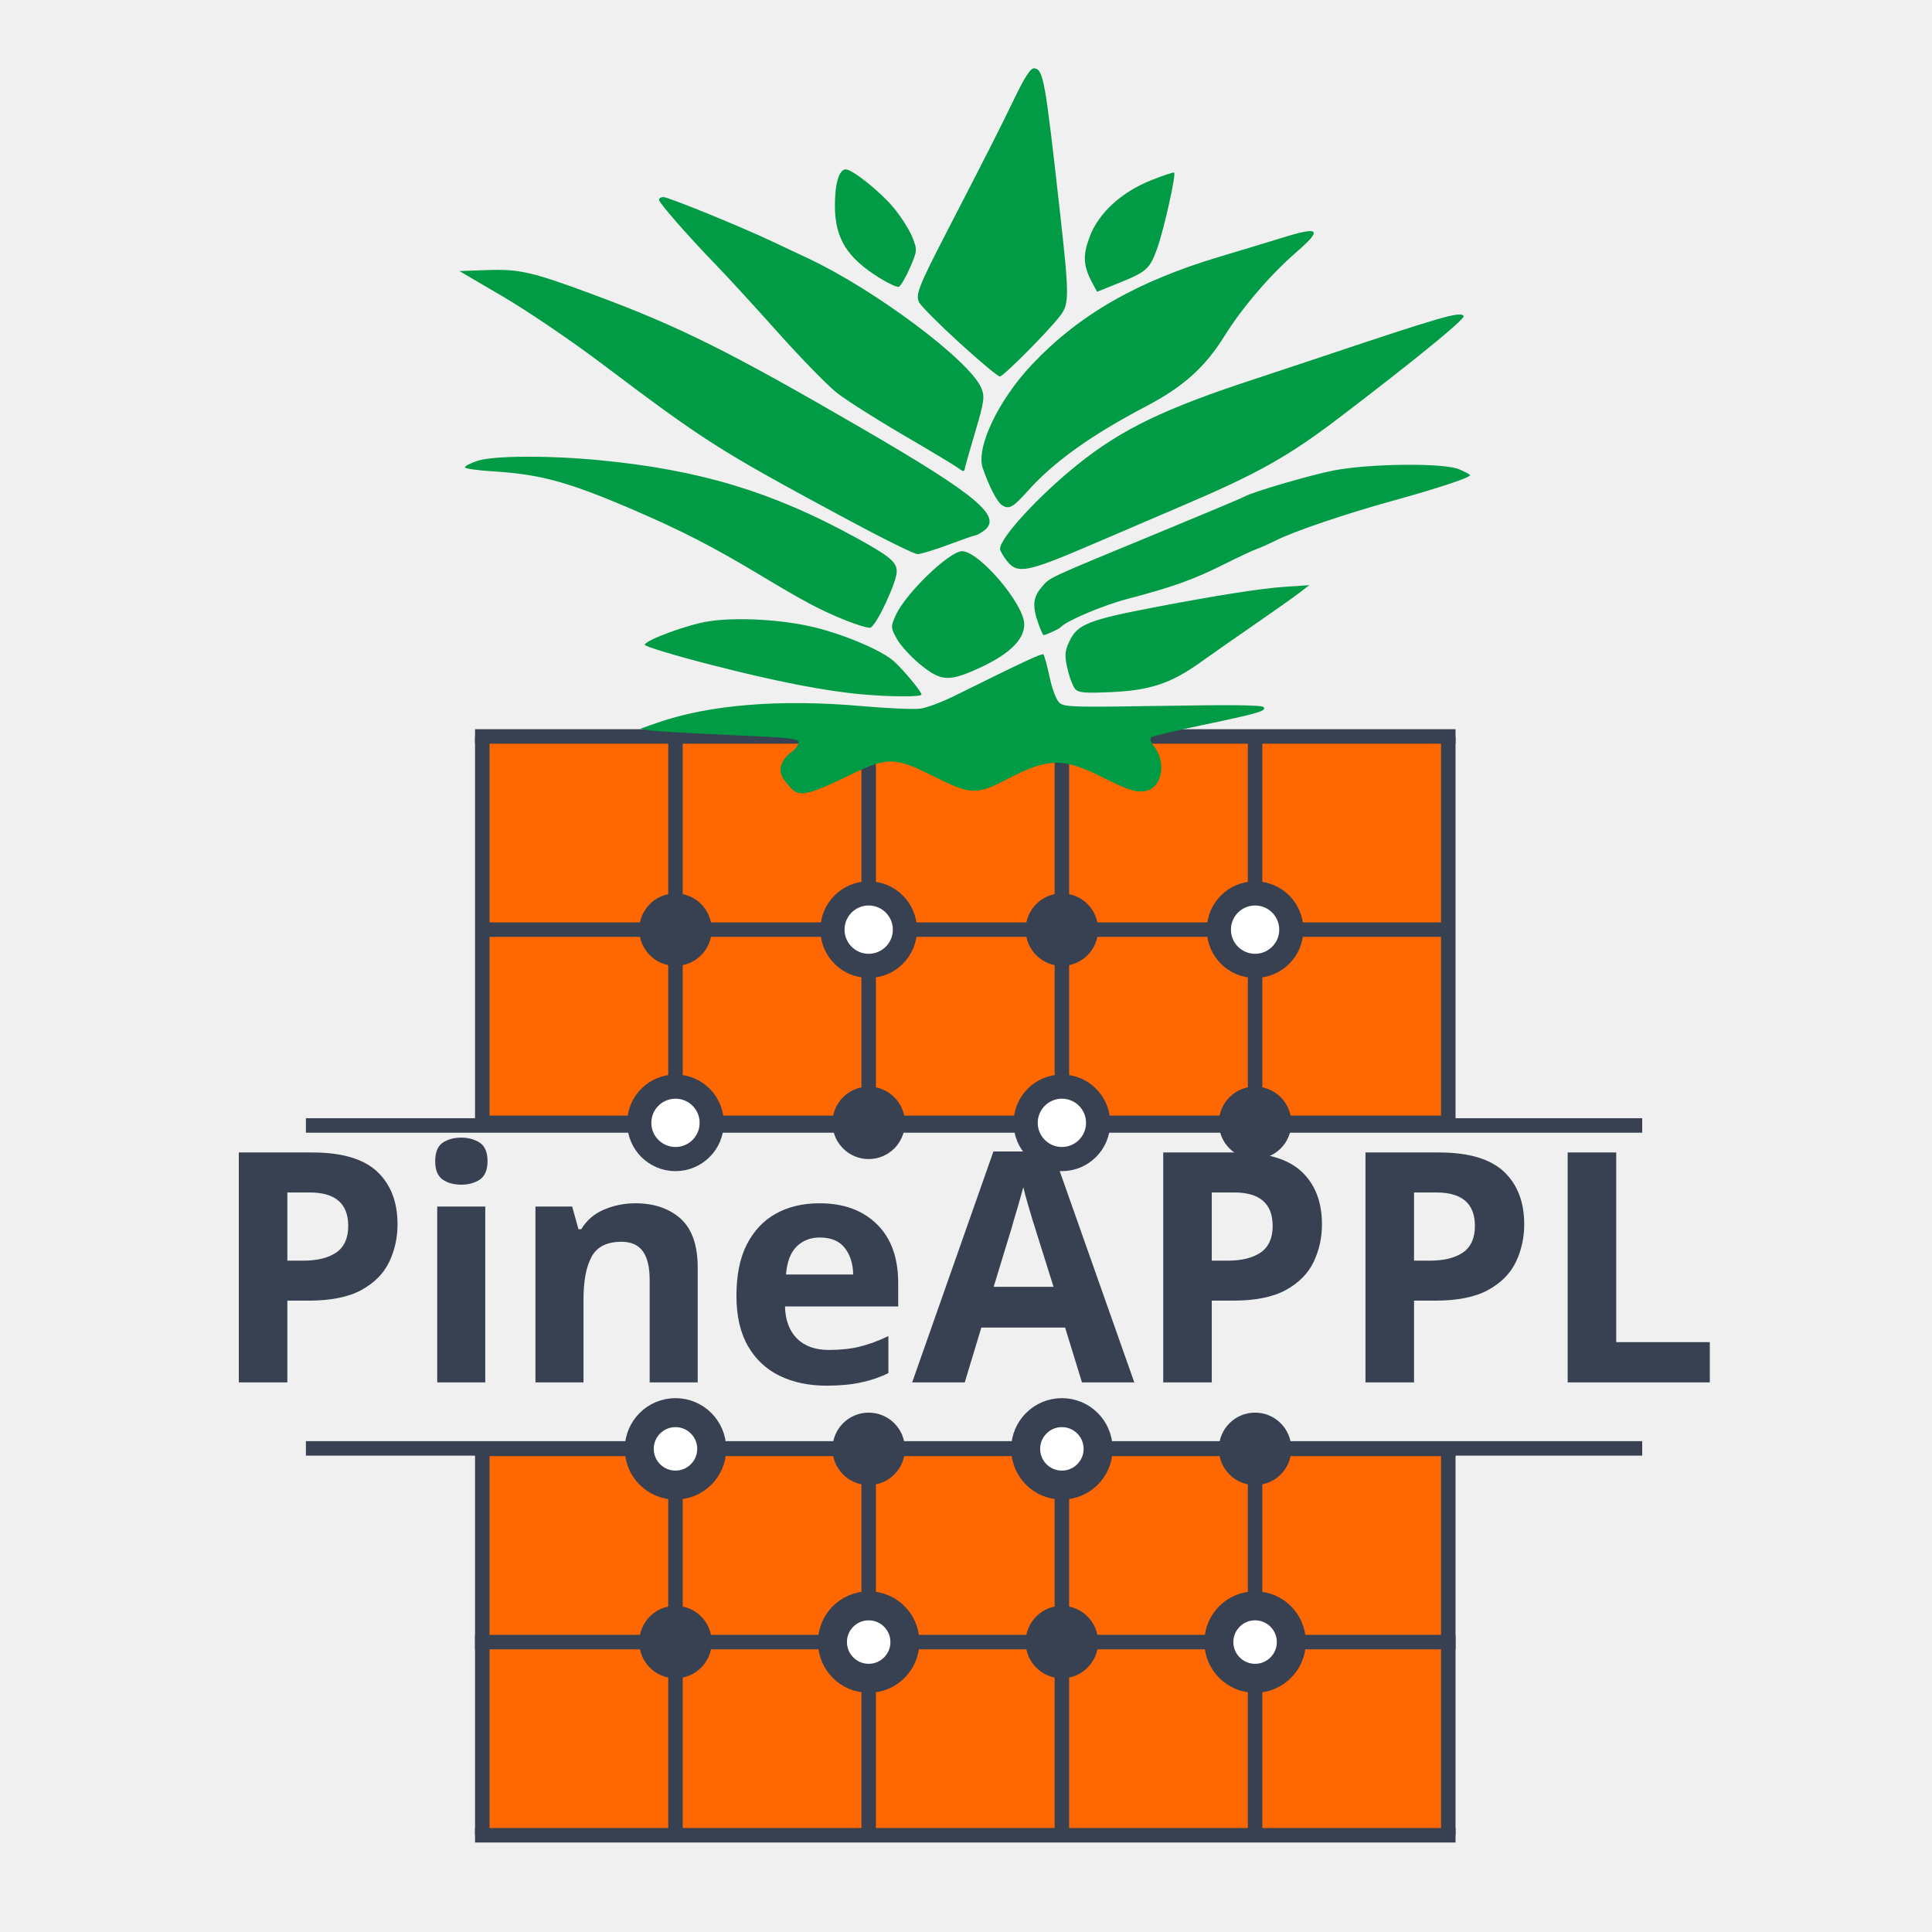
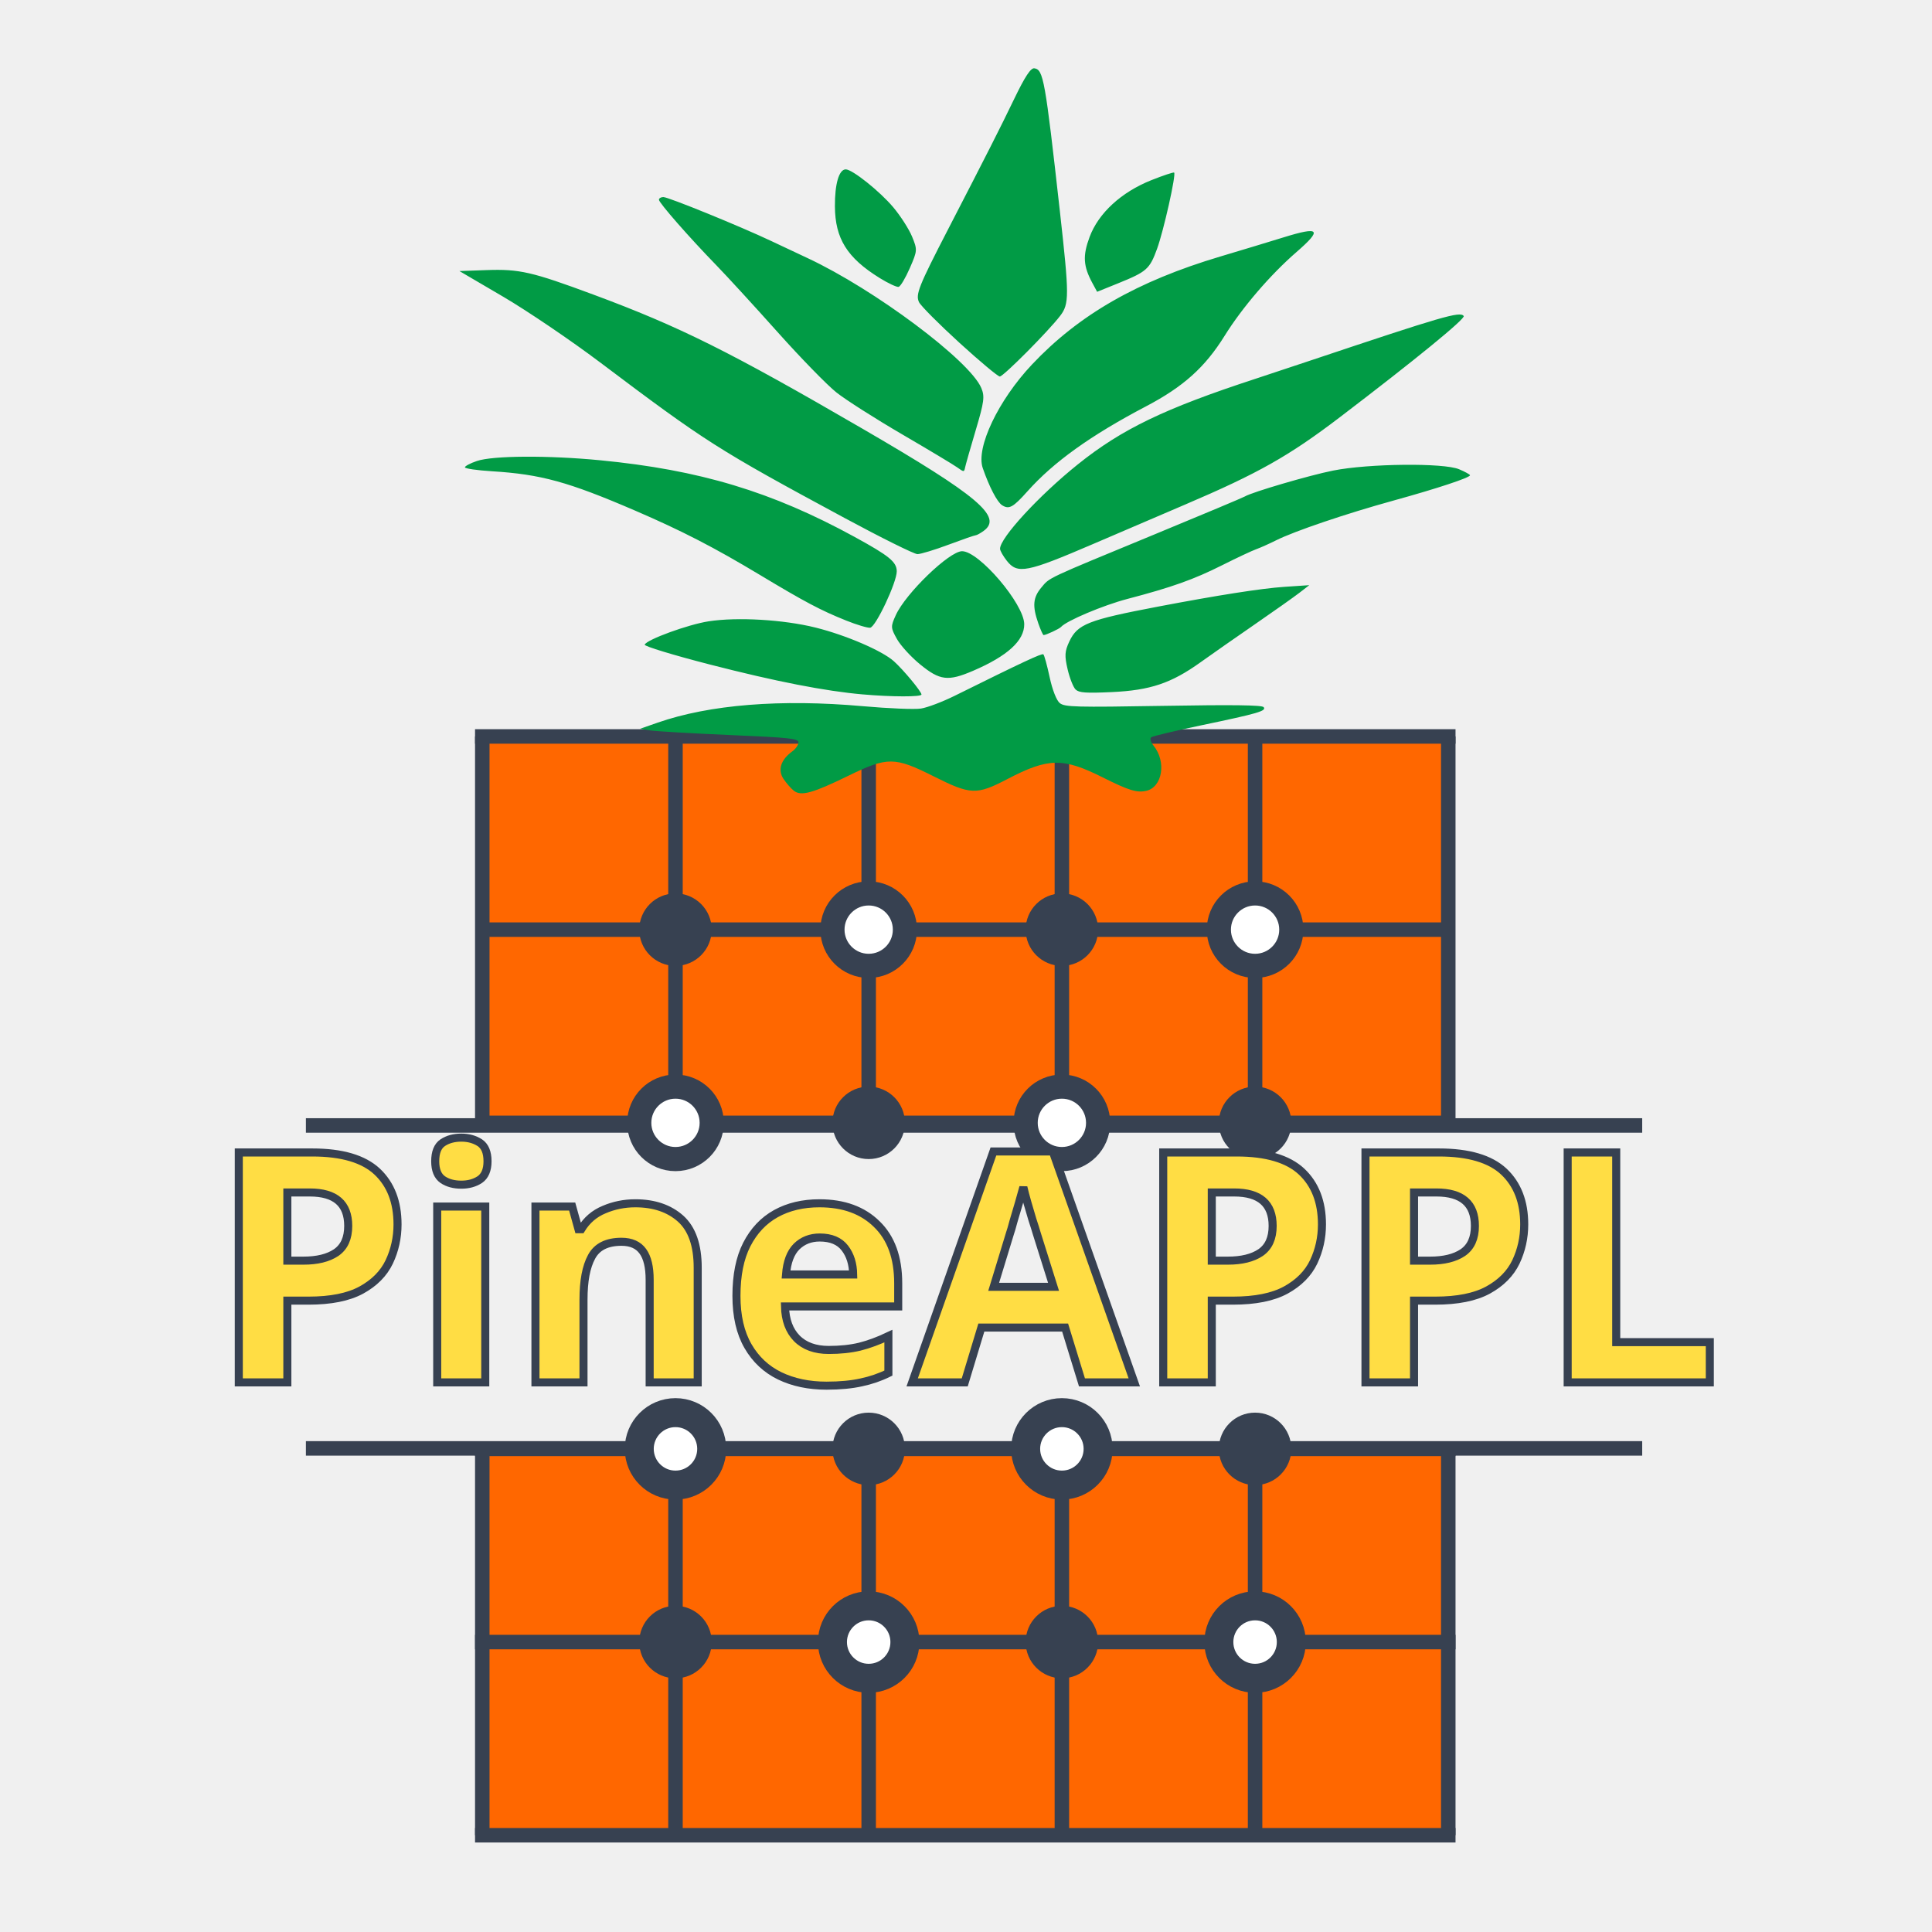
<svg xmlns="http://www.w3.org/2000/svg" width="120" height="120" version="1.1" id="svg1">
  <defs id="defs1">
    <linearGradient id="swatch4">
      <stop style="stop-color:#3b82f6;stop-opacity:1;" offset="0" id="stop4" />
    </linearGradient>
    <pattern patternUnits="userSpaceOnUse" height="8" width="8" y="0" x="0" id="gridPattern">
      <path id="svg_1" stroke-width="0.5" stroke="#e0e7ff" fill="none" d="m8,0l-8,0l0,8" />
    </pattern>
  </defs>
  <rect x="30" y="45.625" width="60" height="24" fill="#ff6700" id="top_grid_bg" />
  <g id="top_grid" stroke="#374151" stroke-width="0.6" fill="none" transform="matrix(1.5,0,0,1.5,-24.04458,-1.133521)">
    <line x1="35.7" y1="31.25" x2="76.3" y2="31.25" id="line1" />
    <line x1="36" y1="39.25" x2="76" y2="39.25" id="line2" />
    <line x1="36" y1="47.25" x2="76" y2="47.25" id="line3" />
    <line x1="36" y1="31.25" x2="36" y2="47.25" id="line4" />
    <line x1="44" y1="31.25" x2="44" y2="47.25" id="line5" />
    <line x1="52" y1="31.25" x2="52" y2="47.25" id="line6" />
    <line x1="60" y1="31.25" x2="60" y2="47.25" id="line7" />
    <line x1="68" y1="31.25" x2="68" y2="47.25" id="line8" />
    <line x1="76" y1="31.25" x2="76" y2="47.25" id="line9" />
  </g>
  <rect style="fill:#374151;fill-opacity:1;stroke-width:1.5" id="rect4" width="83" height="0.9" x="19" y="69.454" />
  <g id="top_grid_points_1">
    
    
    
    
    
    
  </g>
  <g id="top_grid_points_2" transform="matrix(1.5,0,0,1.5,-24.04458,-1.133521)">
    <circle cx="44" cy="39.25" r="1.5" fill="#374151" id="circle8" />
    <circle cx="52" cy="39.25" r="1.5" fill="#ffffff" stroke="#374151" stroke-width="1" id="circle9" />
    <circle cx="60" cy="39.25" r="1.5" fill="#374151" id="circle10" />
    <circle cx="68" cy="39.25" r="1.5" fill="#ffffff" stroke="#374151" stroke-width="1" id="circle11" />
  </g>
  <g id="top_grid_points_3" transform="matrix(1.5,0,0,1.5,-24.04458,-1.133521)">
    <circle cx="44" cy="47.25" r="1.5" fill="#ffffff" stroke="#374151" stroke-width="1" id="circle13" />
    <circle cx="52" cy="47.25" r="1.5" fill="#374151" id="circle14" />
    <circle cx="60" cy="47.25" r="1.5" fill="#ffffff" stroke="#374151" stroke-width="1" id="circle15" />
    <circle cx="68" cy="47.25" r="1.5" fill="#374151" id="circle16" />
  </g>
-   <text id="svg_21" fill="#374151" font-weight="bold" font-size="20px" font-family="'Klavika'" text-anchor="middle" y="85.866" x="59.955" style="stroke-width:1.5">PineAPPL</text>
+   <text id="svg_21" fill="#FFDD44" stroke="#374151" font-weight="bold" font-size="20px" font-family="'Klavika'" text-anchor="middle" y="85.866" x="59.955" style="stroke-width:0.5">PineAPPL</text>
  <rect x="30" y="90.125" width="60" height="24" fill="#ff6700" id="bottom_grid_bg" />
  <g id="bottom_grid" stroke="#374151" stroke-width="0.6" fill="none" transform="matrix(1.5,0,0,1.5,-24.04458,-1.133521)">
    <line x1="35.7" y1="60.75" x2="76.3" y2="60.75" id="line13" />
    <line x1="35.7" y1="68.75" x2="76.3" y2="68.75" id="line14" />
    <line x1="35.7" y1="76.75" x2="76.3" y2="76.75" id="line15" />
    <line x1="36" y1="60.75" x2="36" y2="76.75" id="line16" />
    <line x1="44" y1="60.75" x2="44" y2="76.75" id="line17" />
    <line x1="52" y1="60.75" x2="52" y2="76.75" id="line18" />
    <line x1="60" y1="60.75" x2="60" y2="76.75" id="line19" />
    <line x1="68" y1="60.75" x2="68" y2="76.75" id="line20" />
    <line x1="76" y1="60.75" x2="76" y2="76.75" id="line21" />
  </g>
  <rect style="fill:#374151;fill-opacity:1;stroke-width:1.5" id="rect4-8" width="83" height="0.9" x="19" y="89.512" />
  <g id="bottom_grid_points" transform="matrix(1.5,0,0,1.5,-24.04458,-1.133521)">
    <circle cx="44" cy="60.75" r="1.5" fill="#ffffff" stroke="#374151" stroke-width="1.2" id="circle20" />
    <circle cx="52" cy="60.75" r="1.5" fill="#374151" id="circle21" />
    <circle cx="60" cy="60.75" r="1.5" fill="#ffffff" stroke="#374151" stroke-width="1.2" id="circle22" />
    <circle cx="68" cy="60.75" r="1.5" fill="#374151" id="circle23" />
    <circle cx="44" cy="68.75" r="1.5" fill="#374151" id="circle25" />
    <circle cx="52" cy="68.75" r="1.5" fill="#ffffff" stroke="#374151" stroke-width="1.2" id="circle26" />
    <circle cx="60" cy="68.75" r="1.5" fill="#374151" id="circle27" />
    <circle cx="68" cy="68.75" r="1.5" fill="#ffffff" stroke="#374151" stroke-width="1.2" id="circle28" />
  </g>
  <path style="fill:#019b45;fill-opacity:1;stroke-width:0.184" d="m 49.312,49.118 c -0.175,-0.136 -0.466,-0.468 -0.647,-0.738 -0.371,-0.555 -0.171,-1.189 0.54,-1.706 0.216,-0.157 0.391,-0.41 0.39,-0.561 -0.003,-0.242 -0.519,-0.298 -4.277,-0.46 -2.35,-0.101 -4.565,-0.23 -4.922,-0.285 l -0.648,-0.1 1.093,-0.381 c 3.228,-1.124 7.649,-1.479 12.757,-1.024 1.59,0.142 3.213,0.208 3.607,0.146 0.394,-0.061 1.331,-0.416 2.081,-0.787 4.276,-2.118 5.423,-2.654 5.518,-2.58 0.058,0.045 0.234,0.685 0.392,1.423 0.168,0.786 0.431,1.453 0.634,1.61 0.312,0.242 0.977,0.259 6.43,0.167 4.32,-0.073 6.124,-0.05 6.227,0.079 0.189,0.238 -0.326,0.388 -3.875,1.13 -1.615,0.338 -3.014,0.672 -3.109,0.742 -0.095,0.071 -0.032,0.301 0.141,0.513 0.821,1.002 0.559,2.598 -0.462,2.817 -0.579,0.124 -1.085,-0.033 -2.689,-0.837 -2.469,-1.237 -3.387,-1.221 -5.924,0.104 -1.912,0.998 -2.275,0.985 -4.568,-0.166 -2.442,-1.226 -2.874,-1.229 -5.326,-0.031 -2.193,1.072 -2.917,1.271 -3.363,0.925 z m 4.294,-5.985 c -2.36,-0.207 -5.412,-0.803 -9.513,-1.858 -2.262,-0.582 -4.084,-1.137 -4.05,-1.233 0.11,-0.31 2.694,-1.254 3.973,-1.451 1.785,-0.275 4.646,-0.107 6.641,0.389 1.886,0.47 4.135,1.437 4.865,2.093 0.592,0.532 1.711,1.88 1.713,2.065 0.002,0.154 -1.845,0.151 -3.629,-0.006 z m 13.206,-0.302 c -0.145,-0.135 -0.369,-0.7 -0.499,-1.254 -0.199,-0.849 -0.182,-1.123 0.105,-1.733 0.507,-1.078 1.169,-1.339 5.482,-2.161 3.724,-0.71 6.456,-1.138 7.863,-1.232 l 1.559,-0.105 -0.617,0.476 c -0.339,0.262 -1.588,1.145 -2.775,1.963 -1.187,0.818 -2.701,1.876 -3.364,2.351 -1.818,1.303 -3.125,1.742 -5.516,1.851 -1.594,0.073 -2.025,0.043 -2.237,-0.156 z m -9.661,-1.564 c -0.571,-0.467 -1.221,-1.179 -1.444,-1.582 -0.388,-0.698 -0.391,-0.767 -0.067,-1.479 0.617,-1.354 3.321,-3.964 4.113,-3.969 1.054,-0.007 3.85,3.27 3.864,4.529 0.011,1.023 -1.043,1.983 -3.181,2.9 -1.553,0.666 -2.059,0.604 -3.284,-0.399 z m 7.337,-2.558 c -0.374,-1.069 -0.328,-1.597 0.192,-2.216 0.538,-0.64 0.197,-0.479 7.067,-3.316 2.952,-1.219 5.461,-2.272 5.574,-2.341 0.438,-0.267 4.001,-1.312 5.478,-1.607 2.199,-0.439 6.868,-0.489 7.828,-0.083 0.372,0.157 0.678,0.325 0.678,0.373 0.002,0.148 -2.049,0.826 -4.753,1.572 -2.951,0.814 -6.145,1.897 -7.294,2.471 -0.431,0.216 -0.988,0.464 -1.238,0.553 -0.25,0.088 -1.197,0.533 -2.105,0.989 -1.777,0.892 -3.127,1.372 -5.887,2.096 -1.508,0.395 -3.8,1.363 -4.129,1.744 -0.1,0.115 -0.929,0.501 -1.079,0.502 -0.041,7.26e-4 -0.191,-0.332 -0.333,-0.738 z M 52.524,38.53 c -1.546,-0.62 -2.539,-1.146 -5.324,-2.82 -2.854,-1.716 -4.856,-2.747 -7.754,-3.996 -4.156,-1.79 -5.849,-2.255 -8.891,-2.443 -0.922,-0.057 -1.678,-0.167 -1.679,-0.244 -8.31e-4,-0.077 0.335,-0.255 0.747,-0.394 0.994,-0.337 4.421,-0.357 7.644,-0.046 6.185,0.597 10.67,1.947 15.818,4.764 2.153,1.178 2.61,1.551 2.614,2.134 0.005,0.679 -1.3,3.452 -1.65,3.504 -0.154,0.023 -0.84,-0.183 -1.525,-0.458 z m 10.011,-3.699 c -0.229,-0.291 -0.418,-0.626 -0.42,-0.743 -0.01,-0.673 2.425,-3.316 4.832,-5.246 2.732,-2.191 5.377,-3.465 11.021,-5.311 0.625,-0.204 2.206,-0.73 3.513,-1.167 8.153,-2.73 9.198,-3.034 9.433,-2.739 0.127,0.159 -2.973,2.693 -7.699,6.294 -3.155,2.405 -5.075,3.487 -9.621,5.427 -1.135,0.484 -3.7,1.584 -5.699,2.443 -4.129,1.774 -4.697,1.885 -5.361,1.041 z M 52.449,32.168 C 44.554,27.911 43.838,27.454 37.261,22.5 35.453,21.138 32.75,19.307 31.255,18.43 l -2.719,-1.594 1.681,-0.06 c 2.047,-0.073 2.819,0.104 6.629,1.518 5.37,1.992 8.465,3.535 16.748,8.347 7.156,4.157 8.701,5.461 7.506,6.331 -0.207,0.151 -0.432,0.274 -0.5,0.275 -0.068,5.47e-4 -0.828,0.264 -1.689,0.586 -0.861,0.322 -1.728,0.585 -1.927,0.585 -0.199,2.73e-4 -2.24,-1.012 -4.535,-2.25 z m 9.792,-0.788 c -0.305,-0.195 -0.798,-1.142 -1.201,-2.308 -0.436,-1.263 0.961,-4.204 3.05,-6.422 2.924,-3.104 6.547,-5.182 11.719,-6.722 1.307,-0.389 3.068,-0.922 3.912,-1.184 2.252,-0.699 2.429,-0.497 0.803,0.914 -1.625,1.41 -3.364,3.438 -4.462,5.201 -1.22,1.961 -2.561,3.163 -4.892,4.386 -3.419,1.795 -5.731,3.452 -7.352,5.27 -0.897,1.006 -1.144,1.141 -1.579,0.864 z m -2.775,-2.343 c -0.23,-0.166 -1.78,-1.096 -3.445,-2.067 -1.665,-0.971 -3.497,-2.14 -4.073,-2.597 -0.576,-0.458 -2.221,-2.147 -3.656,-3.753 -1.435,-1.607 -3.144,-3.47 -3.797,-4.142 -1.694,-1.743 -3.564,-3.878 -3.567,-4.071 -0.001,-0.091 0.122,-0.166 0.274,-0.167 0.307,-0.002 4.765,1.814 6.702,2.73 0.688,0.326 1.709,0.806 2.268,1.067 4.151,1.941 10.057,6.358 10.777,8.06 0.223,0.528 0.18,0.857 -0.346,2.625 -0.331,1.112 -0.628,2.155 -0.661,2.319 -0.057,0.286 -0.076,0.286 -0.477,-0.004 z m 0.122,-7.75 C 58.321,20.131 57.194,18.998 57.083,18.77 56.854,18.296 57.058,17.785 58.886,14.245 61.361,9.453 62.096,8.004 62.997,6.137 c 0.67,-1.389 1.025,-1.926 1.248,-1.894 0.561,0.081 0.67,0.687 1.584,8.862 0.59,5.28 0.591,5.769 0.014,6.519 -0.751,0.975 -3.518,3.757 -3.743,3.762 -0.114,0.002 -1.244,-0.942 -2.512,-2.099 z m 8.266,-3.699 c -0.573,-1.059 -0.613,-1.7 -0.178,-2.868 0.553,-1.485 1.97,-2.787 3.843,-3.532 0.736,-0.293 1.37,-0.503 1.409,-0.468 0.132,0.118 -0.653,3.617 -1.062,4.738 -0.46,1.261 -0.64,1.42 -2.423,2.141 l -1.298,0.525 z M 54.633,17.265 c -2.016,-1.249 -2.763,-2.446 -2.775,-4.445 -0.009,-1.399 0.254,-2.297 0.672,-2.3 0.406,-0.003 2.115,1.36 2.951,2.353 0.451,0.536 0.977,1.355 1.168,1.82 0.338,0.821 0.334,0.876 -0.139,1.959 -0.267,0.613 -0.579,1.137 -0.693,1.166 -0.114,0.029 -0.647,-0.22 -1.185,-0.553 z" id="path853" />
</svg>
